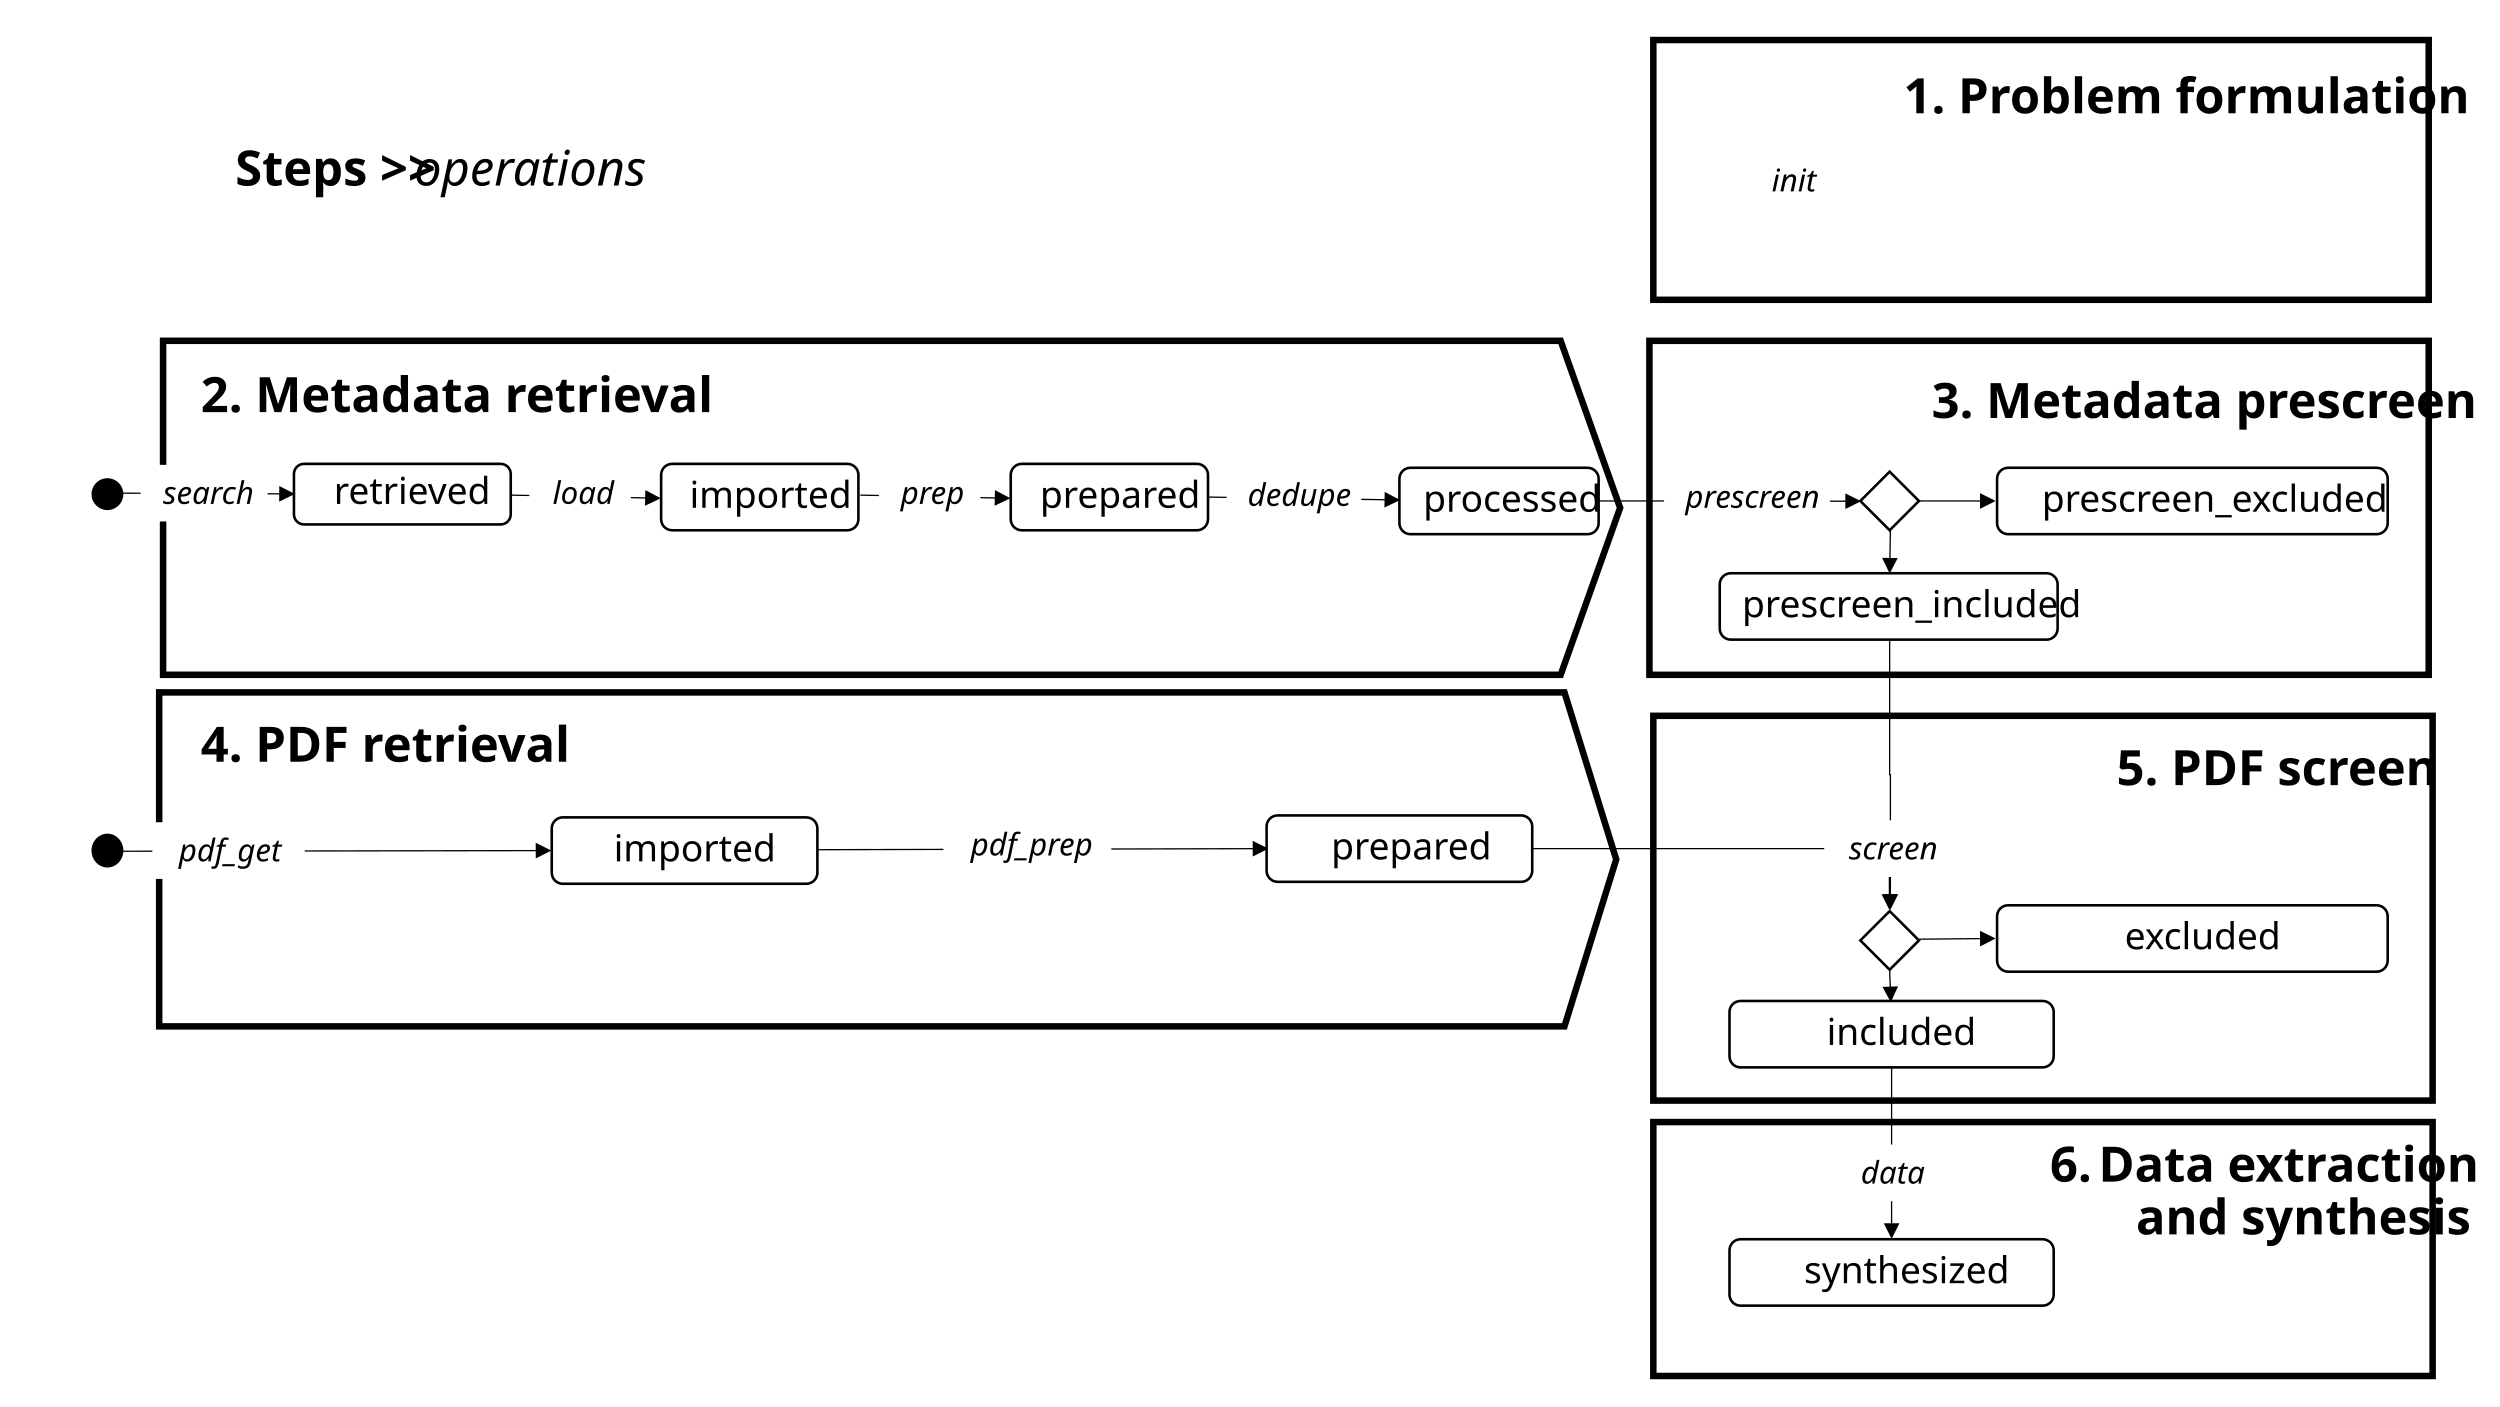
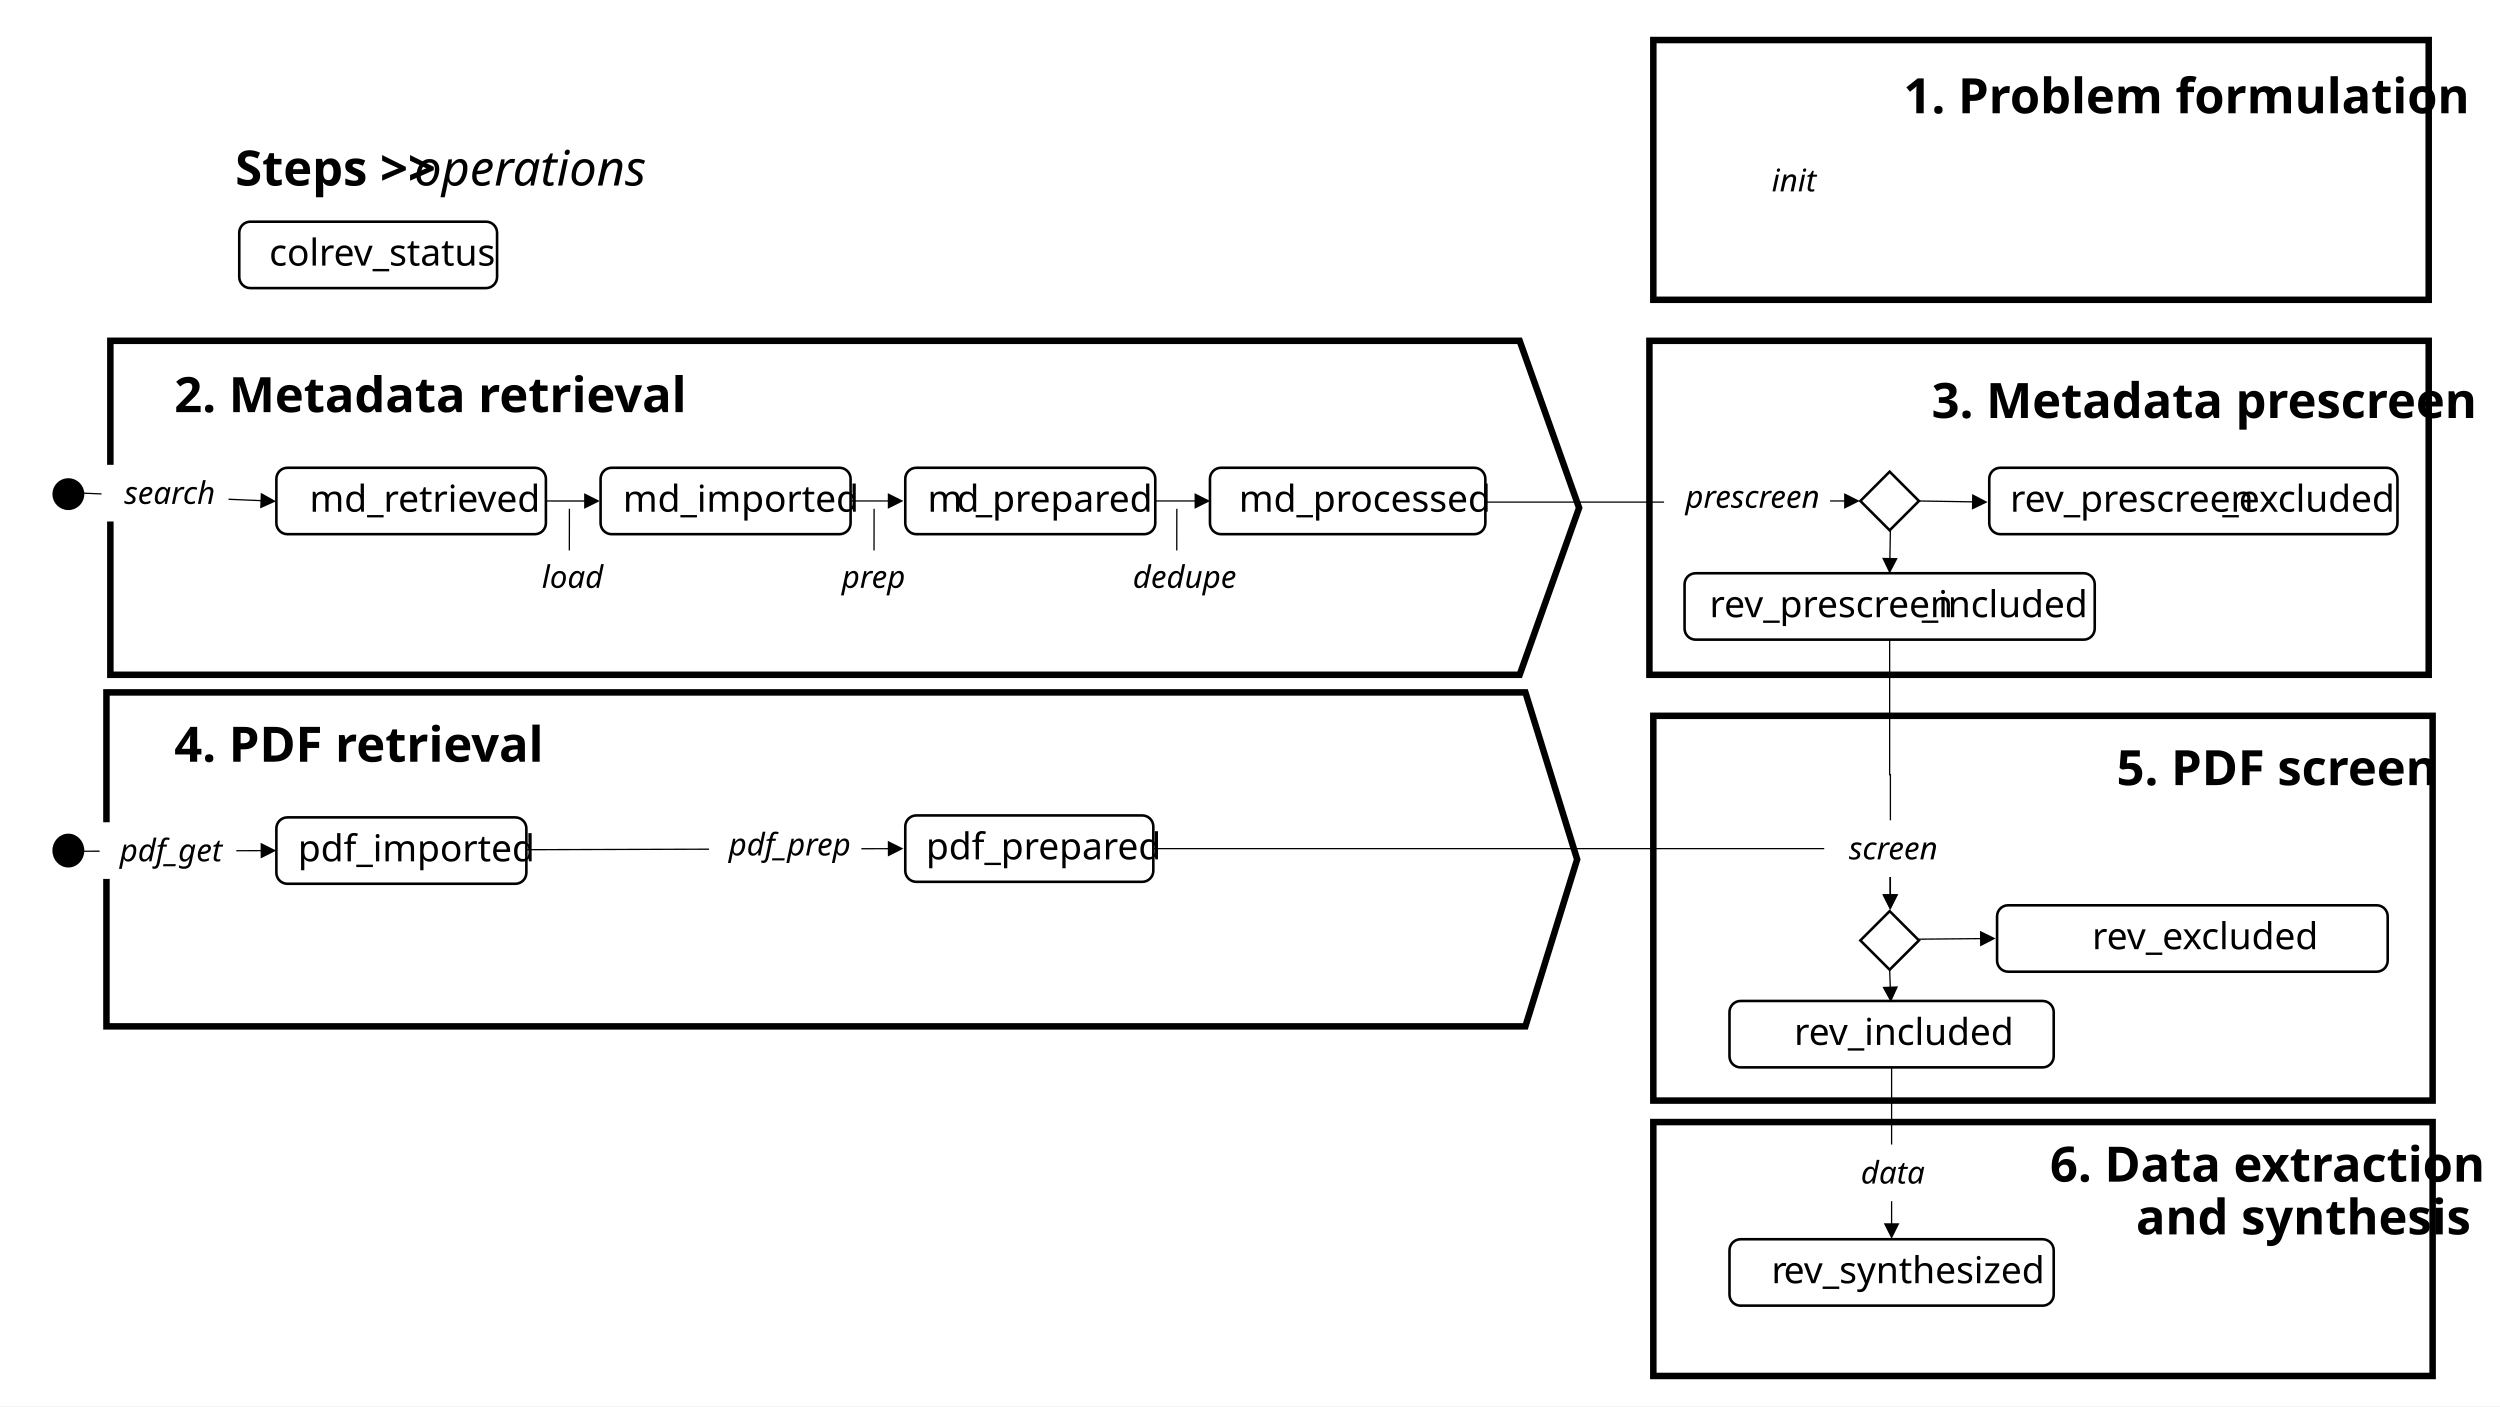
<svg xmlns="http://www.w3.org/2000/svg" width="1280" height="720" overflow="hidden">
  <defs>
    <clipPath id="clip0">
      <rect x="0" y="0" width="1280" height="720" />
    </clipPath>
  </defs>
  <g clip-path="url(#clip0)">
    <rect x="0" y="0" width="1280" height="720" fill="#FFFFFF" />
-     <path d="M261.507 253.167 331.669 254.636 331.655 255.302 261.493 253.833ZM330.413 250.942 338.327 255.109 330.245 258.94Z" />
-     <path d="M338.5 243.167C338.5 240.037 341.037 237.5 344.167 237.5L433.833 237.5C436.963 237.5 439.5 240.037 439.5 243.167L439.5 265.833C439.5 268.963 436.963 271.5 433.833 271.5L344.167 271.5C341.037 271.5 338.5 268.963 338.5 265.833Z" stroke="#000000" stroke-width="1.333" stroke-miterlimit="8" fill="#FFFFFF" fill-rule="evenodd" />
-     <text font-family="Calibri,Calibri_MSFontService,sans-serif" font-weight="400" font-size="19" transform="translate(353.077 260)">imported</text>
-     <path d="M716.5 245.167C716.5 242.037 719.037 239.5 722.167 239.5L812.833 239.5C815.963 239.5 818.5 242.037 818.5 245.167L818.5 267.833C818.5 270.963 815.963 273.5 812.833 273.5L722.167 273.5C719.037 273.5 716.5 270.963 716.5 267.833Z" stroke="#000000" stroke-width="1.333" stroke-miterlimit="8" fill="#FFFFFF" fill-rule="evenodd" />
-     <text font-family="Calibri,Calibri_MSFontService,sans-serif" font-weight="400" font-size="19" transform="translate(728.682 262)">processed</text>
-     <path d="M618.505 254.167 710.232 255.556 710.222 256.223 618.495 254.833ZM708.955 251.87 716.893 255.99 708.833 259.869Z" />
-     <rect x="628" y="240" width="69" height="29" fill="#FFFFFF" />
-     <text font-family="Calibri,Calibri_MSFontService,sans-serif" font-style="italic" font-weight="400" font-size="16" transform="translate(638.785 259)">dedupe</text>
-     <path d="M282.5 424.167C282.5 421.037 285.037 418.5 288.167 418.5L412.833 418.5C415.963 418.5 418.5 421.037 418.5 424.167L418.5 446.833C418.5 449.963 415.963 452.5 412.833 452.5L288.167 452.5C285.037 452.5 282.5 449.963 282.5 446.833Z" stroke="#000000" stroke-width="1.333" stroke-miterlimit="8" fill="#FFFFFF" fill-rule="evenodd" />
-     <text font-family="Calibri,Calibri_MSFontService,sans-serif" font-weight="400" font-size="19" transform="translate(314.251 441)">imported</text>
-     <path d="M0.001-0.333 224.224 0.2 224.223 0.867-0.001 0.333ZM222.9-3.47 230.89 0.55 222.881 4.53Z" transform="matrix(1 0 0 -1 418.5 435.05)" />
-     <path d="M150.5 242.667C150.5 239.813 152.813 237.5 155.667 237.5L256.333 237.5C259.187 237.5 261.5 239.813 261.5 242.667L261.5 263.333C261.5 266.187 259.187 268.5 256.333 268.5L155.667 268.5C152.813 268.5 150.5 266.187 150.5 263.333Z" stroke="#000000" stroke-width="1.333" stroke-miterlimit="8" fill="#FFFFFF" fill-rule="evenodd" />
-     <text font-family="Calibri,Calibri_MSFontService,sans-serif" font-weight="400" font-size="19" transform="translate(170.92 258)">retrieved</text>
-     <path d="M648.5 423.167C648.5 420.037 651.037 417.5 654.167 417.5L778.833 417.5C781.963 417.5 784.5 420.037 784.5 423.167L784.5 445.833C784.5 448.963 781.963 451.5 778.833 451.5L654.167 451.5C651.037 451.5 648.5 448.963 648.5 445.833Z" stroke="#000000" stroke-width="1.333" stroke-miterlimit="8" fill="#FFFFFF" fill-rule="evenodd" />
-     <text font-family="Calibri,Calibri_MSFontService,sans-serif" font-weight="400" font-size="19" transform="translate(681.571 440)">prepared</text>
-     <path d="M83.5 174.5 799.062 174.5 829.5 260 799.062 345.5 83.5 345.5Z" stroke="#000000" stroke-width="3.333" stroke-miterlimit="8" fill="none" fill-rule="evenodd" />
-     <path d="M81.5 354.5 801 354.5 827.5 440 801 525.5 81.5 525.5Z" stroke="#000000" stroke-width="3.333" stroke-miterlimit="8" fill="none" fill-rule="evenodd" />
-     <rect x="483" y="418" width="86" height="29" fill="#FFFFFF" />
-     <text font-family="Calibri,Calibri_MSFontService,sans-serif" font-style="italic" font-weight="400" font-size="16" transform="translate(496.978 438)">pdf_prep</text>
-     <text font-family="Calibri,Calibri_MSFontService,sans-serif" font-weight="700" font-size="25" transform="translate(102.798 211)">2. Metadata retrieval</text>
-     <text font-family="Calibri,Calibri_MSFontService,sans-serif" font-weight="700" font-size="25" transform="translate(102.798 390)">4. PDF retrieval</text>
-     <path d="M880.5 299.167C880.5 296.037 883.037 293.5 886.167 293.5L1047.83 293.5C1050.96 293.5 1053.5 296.037 1053.5 299.167L1053.5 321.833C1053.5 324.963 1050.96 327.5 1047.83 327.5L886.167 327.5C883.037 327.5 880.5 324.963 880.5 321.833Z" stroke="#000000" stroke-width="1.333" stroke-miterlimit="8" fill="#FFFFFF" fill-rule="evenodd" />
-     <text font-family="Calibri,Calibri_MSFontService,sans-serif" font-weight="400" font-size="19" transform="translate(891.945 316)">prescreen_included</text>
-     <path d="M1022.5 245.167C1022.5 242.037 1025.04 239.5 1028.17 239.5L1216.83 239.5C1219.96 239.5 1222.5 242.037 1222.5 245.167L1222.5 267.833C1222.5 270.963 1219.96 273.5 1216.83 273.5L1028.17 273.5C1025.04 273.5 1022.5 270.963 1022.5 267.833Z" stroke="#000000" stroke-width="1.333" stroke-miterlimit="8" fill="#FFFFFF" fill-rule="evenodd" />
-     <text font-family="Calibri,Calibri_MSFontService,sans-serif" font-weight="400" font-size="19" transform="translate(1045.44 262)">prescreen_excluded</text>
+     <path d="M279.5 256.167 300.42 256.183 300.419 256.85 279.5 256.833ZM299.089 252.516 307.086 256.522 299.083 260.516Z" />
+     <path d="M307.5 245.167C307.5 242.037 310.037 239.5 313.167 239.5L429.833 239.5C432.963 239.5 435.5 242.037 435.5 245.167L435.5 267.833C435.5 270.963 432.963 273.5 429.833 273.5L313.167 273.5C310.037 273.5 307.5 270.963 307.5 267.833Z" stroke="#000000" stroke-width="1.333" stroke-miterlimit="8" fill="#FFFFFF" fill-rule="evenodd" />
+     <text font-family="Calibri,Calibri_MSFontService,sans-serif" font-weight="400" font-size="19" transform="translate(318.941 262)">md_imported</text>
+     <path d="M619.5 245.167C619.5 242.037 622.037 239.5 625.167 239.5L754.833 239.5C757.963 239.5 760.5 242.037 760.5 245.167L760.5 267.833C760.5 270.963 757.963 273.5 754.833 273.5L625.167 273.5C622.037 273.5 619.5 270.963 619.5 267.833Z" stroke="#000000" stroke-width="1.333" stroke-miterlimit="8" fill="#FFFFFF" fill-rule="evenodd" />
+     <text font-family="Calibri,Calibri_MSFontService,sans-serif" font-weight="400" font-size="19" transform="translate(634.323 262)">md_processed</text>
+     <path d="M591.5 256.167 612.956 256.167 612.956 256.833 591.5 256.833ZM611.622 252.5 619.622 256.5 611.622 260.5Z" />
+     <rect x="570" y="281" width="68" height="29" fill="#FFFFFF" />
+     <text font-family="Calibri,Calibri_MSFontService,sans-serif" font-style="italic" font-weight="400" font-size="16" transform="translate(579.997 301)">dedupe</text>
+     <path d="M141.5 424.167C141.5 421.037 144.037 418.5 147.167 418.5L263.833 418.5C266.963 418.5 269.5 421.037 269.5 424.167L269.5 446.833C269.5 449.963 266.963 452.5 263.833 452.5L147.167 452.5C144.037 452.5 141.5 449.963 141.5 446.833Z" stroke="#000000" stroke-width="1.333" stroke-miterlimit="8" fill="#FFFFFF" fill-rule="evenodd" />
+     <text font-family="Calibri,Calibri_MSFontService,sans-serif" font-weight="400" font-size="19" transform="translate(152.537 441)">pdf_imported</text>
+     <path d="M0.001-0.333 186.403 0.197 186.401 0.864-0.001 0.333ZM185.08-3.473 193.069 0.55 185.057 4.527Z" transform="matrix(1 0 0 -1 269.5 435.05)" />
+     <path d="M141.5 245.167C141.5 242.037 144.037 239.5 147.167 239.5L273.833 239.5C276.963 239.5 279.5 242.037 279.5 245.167L279.5 267.833C279.5 270.963 276.963 273.5 273.833 273.5L147.167 273.5C144.037 273.5 141.5 270.963 141.5 267.833Z" stroke="#000000" stroke-width="1.333" stroke-miterlimit="8" fill="#FFFFFF" fill-rule="evenodd" />
+     <text font-family="Calibri,Calibri_MSFontService,sans-serif" font-weight="400" font-size="19" transform="translate(158.496 262)">md_retrieved</text>
+     <path d="M463.5 423.167C463.5 420.037 466.037 417.5 469.167 417.5L584.833 417.5C587.963 417.5 590.5 420.037 590.5 423.167L590.5 445.833C590.5 448.963 587.963 451.5 584.833 451.5L469.167 451.5C466.037 451.5 463.5 448.963 463.5 445.833Z" stroke="#000000" stroke-width="1.333" stroke-miterlimit="8" fill="#FFFFFF" fill-rule="evenodd" />
+     <text font-family="Calibri,Calibri_MSFontService,sans-serif" font-weight="400" font-size="19" transform="translate(474.108 440)">pdf_prepared</text>
+     <path d="M56.5 174.5 778.062 174.5 808.5 260 778.062 345.5 56.5 345.5Z" stroke="#000000" stroke-width="3.333" stroke-miterlimit="8" fill="none" fill-rule="evenodd" />
+     <path d="M54.5 354.5 781 354.5 807.5 440 781 525.5 54.5 525.5Z" stroke="#000000" stroke-width="3.333" stroke-miterlimit="8" fill="none" fill-rule="evenodd" />
+     <rect x="363" y="418" width="78" height="29" fill="#FFFFFF" />
+     <text font-family="Calibri,Calibri_MSFontService,sans-serif" font-style="italic" font-weight="400" font-size="16" transform="translate(373.065 438)">pdf_prep</text>
+     <text font-family="Calibri,Calibri_MSFontService,sans-serif" font-weight="700" font-size="25" transform="translate(89.233 211)">2. Metadata retrieval</text>
+     <text font-family="Calibri,Calibri_MSFontService,sans-serif" font-weight="700" font-size="25" transform="translate(89.233 390)">4. PDF retrieval</text>
+     <path d="M862.5 299.167C862.5 296.037 865.037 293.5 868.167 293.5L1066.83 293.5C1069.96 293.5 1072.5 296.037 1072.5 299.167L1072.5 321.833C1072.5 324.963 1069.96 327.5 1066.83 327.5L868.167 327.5C865.037 327.5 862.5 324.963 862.5 321.833Z" stroke="#000000" stroke-width="1.333" stroke-miterlimit="8" fill="#FFFFFF" fill-rule="evenodd" />
+     <text font-family="Calibri,Calibri_MSFontService,sans-serif" font-weight="400" font-size="19" transform="translate(875.282 316)">rev_prescreen</text>
+     <text font-family="Calibri,Calibri_MSFontService,sans-serif" font-weight="400" font-size="19" transform="translate(983.949 316)">_included</text>
+     <path d="M1018.5 245.167C1018.5 242.037 1021.04 239.5 1024.17 239.5L1221.83 239.5C1224.96 239.5 1227.5 242.037 1227.5 245.167L1227.5 267.833C1227.5 270.963 1224.96 273.5 1221.83 273.5L1024.17 273.5C1021.04 273.5 1018.5 270.963 1018.5 267.833Z" stroke="#000000" stroke-width="1.333" stroke-miterlimit="8" fill="#FFFFFF" fill-rule="evenodd" />
+     <text font-family="Calibri,Calibri_MSFontService,sans-serif" font-weight="400" font-size="19" transform="translate(1029.17 262)">rev_prescreen</text>
+     <text font-family="Calibri,Calibri_MSFontService,sans-serif" font-weight="400" font-size="19" transform="translate(1137.83 262)">_excluded</text>
    <path d="M885.5 518.167C885.5 515.037 888.037 512.5 891.167 512.5L1045.83 512.5C1048.96 512.5 1051.5 515.037 1051.5 518.167L1051.5 540.833C1051.5 543.963 1048.96 546.5 1045.83 546.5L891.167 546.5C888.037 546.5 885.5 543.963 885.5 540.833Z" stroke="#000000" stroke-width="1.333" stroke-miterlimit="8" fill="#FFFFFF" fill-rule="evenodd" />
-     <text font-family="Calibri,Calibri_MSFontService,sans-serif" font-weight="400" font-size="19" transform="translate(935.268 535)">included</text>
+     <text font-family="Calibri,Calibri_MSFontService,sans-serif" font-weight="400" font-size="19" transform="translate(918.605 535)">rev_included</text>
    <path d="M1022.5 469.167C1022.5 466.037 1025.04 463.5 1028.17 463.5L1216.83 463.5C1219.96 463.5 1222.5 466.037 1222.5 469.167L1222.5 491.833C1222.5 494.963 1219.96 497.5 1216.83 497.5L1028.17 497.5C1025.04 497.5 1022.5 494.963 1022.5 491.833Z" stroke="#000000" stroke-width="1.333" stroke-miterlimit="8" fill="#FFFFFF" fill-rule="evenodd" />
-     <text font-family="Calibri,Calibri_MSFontService,sans-serif" font-weight="400" font-size="19" transform="translate(1087.84 486)">excluded</text>
+     <text font-family="Calibri,Calibri_MSFontService,sans-serif" font-weight="400" font-size="19" transform="translate(1071.17 486)">rev_excluded</text>
    <path d="M885.5 640.167C885.5 637.037 888.037 634.5 891.167 634.5L1045.83 634.5C1048.96 634.5 1051.5 637.037 1051.5 640.167L1051.5 662.833C1051.5 665.963 1048.96 668.5 1045.83 668.5L891.167 668.5C888.037 668.5 885.5 665.963 885.5 662.833Z" stroke="#000000" stroke-width="1.333" stroke-miterlimit="8" fill="#FFFFFF" fill-rule="evenodd" />
-     <text font-family="Calibri,Calibri_MSFontService,sans-serif" font-weight="400" font-size="19" transform="translate(923.651 657)">synthesized</text>
+     <text font-family="Calibri,Calibri_MSFontService,sans-serif" font-weight="400" font-size="19" transform="translate(906.988 657)">r</text>
+     <text font-family="Calibri,Calibri_MSFontService,sans-serif" font-weight="400" font-size="19" transform="translate(913.241 657)">ev_synthesized</text>
    <path d="M952.5 256.5 967.5 241.5 982.5 256.5 967.5 271.5Z" stroke="#000000" stroke-width="1.333" stroke-miterlimit="8" fill="#FFFFFF" fill-rule="evenodd" />
-     <path d="M0.333-0.006 0.6 15.494-0.067 15.506-0.333 0.006ZM4.243 14.098 0.381 22.166-3.756 14.235Z" transform="matrix(-1 0 0 1 967.881 271.5)" />
+     <path d="M0.333-0.006 0.6 15.494-0.067 15.506-0.333 0.006ZM4.243 14.098 0.381 22.166-3.756 14.236Z" transform="matrix(-1 0 0 1 967.881 271.5)" />
    <path d="M952.5 481.5 967.5 466.5 982.5 481.5 967.5 496.5Z" stroke="#000000" stroke-width="1.333" stroke-miterlimit="8" fill="#FFFFFF" fill-rule="evenodd" />
    <path d="M967.833 496.488 968.196 506.467 967.53 506.491 967.167 496.512ZM971.812 505.001 968.105 513.141 963.817 505.292Z" />
    <path d="M968.833 546.5 968.833 627.656 968.167 627.656 968.167 546.5ZM972.5 626.322 968.5 634.322 964.5 626.322Z" />
    <rect x="934" y="586" width="67" height="29" fill="#FFFFFF" />
    <text font-family="Calibri,Calibri_MSFontService,sans-serif" font-style="italic" font-weight="400" font-size="16" transform="translate(952.747 606)">data</text>
-     <path d="M982.5 256.167 1015.1 256.167 1015.1 256.834 982.5 256.833ZM1013.77 252.5 1021.77 256.5 1013.77 260.5Z" />
+     <path d="M982.505 256.167 1011.01 256.631 1010.99 257.297 982.495 256.833ZM1009.73 252.943 1017.67 257.073 1009.6 260.942Z" />
    <path d="M0.003-0.333 32.607-0.034 32.601 0.633-0.003 0.333ZM31.307-3.713 39.27 0.361 31.234 4.287Z" transform="matrix(1 0 0 -1 982.5 480.861)" />
-     <path d="M47.5 253C47.5 248.858 50.858 245.5 55 245.5 59.142 245.5 62.5 248.858 62.5 253 62.5 257.142 59.142 260.5 55 260.5 50.858 260.5 47.5 257.142 47.5 253Z" stroke="#000000" stroke-width="1.333" stroke-miterlimit="8" fill-rule="evenodd" />
+     <path d="M27.5 253C27.5 248.858 30.858 245.5 35 245.5 39.142 245.5 42.5 248.858 42.5 253 42.5 257.142 39.142 260.5 35 260.5 30.858 260.5 27.5 257.142 27.5 253Z" stroke="#000000" stroke-width="1.333" stroke-miterlimit="8" fill-rule="evenodd" />
    <rect x="844.5" y="174.5" width="399" height="171" stroke="#000000" stroke-width="3.333" stroke-miterlimit="8" fill="none" />
-     <path d="M818.5 256.167 885.986 256.167 885.986 256.614 885.652 256.281 946.138 256.281 946.138 256.948 885.319 256.948 885.319 256.5 885.652 256.833 818.5 256.833ZM944.804 252.614 952.804 256.614 944.804 260.614Z" />
-     <path d="M784.5 434.167 967.697 434.167 967.697 459.216 967.031 459.216 967.031 434.5 967.364 434.833 784.5 434.833ZM971.364 457.882 967.364 465.882 963.364 457.882Z" />
+     <path d="M0-0.333 96.181-0.333 96.181 0.573 95.848 0.239 185.029 0.239 185.029 0.906 95.515 0.906 95.515 0 95.848 0.333 0 0.333ZM183.696-3.427 191.696 0.573 183.696 4.573Z" transform="matrix(1 0 0 -1 760.5 257.073)" />
+     <path d="M590.5 434.167 968.049 434.167 968.049 459.216 967.382 459.216 967.382 434.5 967.716 434.833 590.5 434.833ZM971.716 457.882 967.716 465.882 963.716 457.882Z" />
    <rect x="852" y="240" width="85" height="29" fill="#FFFFFF" />
    <text font-family="Calibri,Calibri_MSFontService,sans-serif" font-style="italic" font-weight="400" font-size="16" transform="translate(862.892 260)">prescreen</text>
-     <path d="M0-0.333 69.484-0.333 69.484 0.381 69.151 0.047 131.635 0.047 131.635 0.714 68.818 0.714 68.818 0 69.151 0.333 0 0.333ZM130.302-3.619 138.302 0.381 130.302 4.381Z" transform="matrix(1.83697e-16 1 1 -1.83697e-16 967.5 327.5)" />
+     <path d="M0-0.333 69.484-0.333 69.484 0.381 69.151 0.048 131.635 0.048 131.635 0.714 68.818 0.714 68.818 0 69.151 0.333 0 0.333ZM130.302-3.619 138.302 0.381 130.302 4.381Z" transform="matrix(1.83697e-16 1 1 -1.83697e-16 967.5 327.5)" />
    <text font-family="Calibri,Calibri_MSFontService,sans-serif" font-weight="700" font-size="25" transform="translate(989.001 214)">3. Metadata prescreen</text>
-     <rect x="271" y="238" width="52" height="29" fill="#FFFFFF" />
-     <text font-family="Calibri,Calibri_MSFontService,sans-serif" font-style="italic" font-weight="400" font-size="16" transform="translate(282.911 258)">load</text>
-     <path d="M62.502 252.167 144.302 252.525 144.299 253.192 62.499 252.833ZM142.985 248.853 150.968 252.888 142.95 256.853Z" />
-     <rect x="72" y="238" width="65" height="29" fill="#FFFFFF" />
-     <text font-family="Calibri,Calibri_MSFontService,sans-serif" font-style="italic" font-weight="400" font-size="16" transform="translate(83.4353 258)">search</text>
-     <path d="M47.5 435.5C47.5 431.082 50.858 427.5 55 427.5 59.142 427.5 62.5 431.082 62.5 435.5 62.5 439.918 59.142 443.5 55 443.5 50.858 443.5 47.5 439.918 47.5 435.5Z" stroke="#000000" stroke-width="1.333" stroke-miterlimit="8" fill-rule="evenodd" />
-     <path d="M0.001-0.333 213.13-0.004 213.129 0.663-0.001 0.333ZM211.802-3.672 219.796 0.34 211.79 4.328Z" transform="matrix(1 0 0 -1 62.5001 435.84)" />
-     <rect x="78" y="421" width="78" height="29" fill="#FFFFFF" />
-     <text font-family="Calibri,Calibri_MSFontService,sans-serif" font-style="italic" font-weight="400" font-size="16" transform="translate(91.5519 441)">pdf_get</text>
+     <rect x="268" y="281" width="47" height="29" fill="#FFFFFF" />
+     <text font-family="Calibri,Calibri_MSFontService,sans-serif" font-style="italic" font-weight="400" font-size="16" transform="translate(277.38 301)">load</text>
+     <path d="M42.514 252.167 134.702 256.039 134.674 256.705 42.486 252.833ZM133.523 252.32 141.349 256.652 133.188 260.313Z" />
+     <rect x="52" y="238" width="65" height="29" fill="#FFFFFF" />
+     <text font-family="Calibri,Calibri_MSFontService,sans-serif" font-style="italic" font-weight="400" font-size="16" transform="translate(63.6094 258)">search</text>
+     <path d="M27.5 435.5C27.5 431.082 30.858 427.5 35 427.5 39.142 427.5 42.5 431.082 42.5 435.5 42.5 439.918 39.142 443.5 35 443.5 30.858 443.5 27.5 439.918 27.5 435.5Z" stroke="#000000" stroke-width="1.333" stroke-miterlimit="8" fill-rule="evenodd" />
+     <path d="M0.001-0.333 92.281-0.016 92.279 0.65-0.001 0.333ZM90.96-3.687 98.947 0.34 90.933 4.313Z" transform="matrix(1 0 0 -1 42.5001 435.84)" />
+     <rect x="51" y="421" width="70" height="29" fill="#FFFFFF" />
+     <text font-family="Calibri,Calibri_MSFontService,sans-serif" font-style="italic" font-weight="400" font-size="16" transform="translate(61.2915 441)">pdf_get</text>
    <rect x="934" y="420" width="67" height="29" fill="#FFFFFF" />
    <text font-family="Calibri,Calibri_MSFontService,sans-serif" font-style="italic" font-weight="400" font-size="16" transform="translate(946.637 440)">screen</text>
-     <path d="M440.507 253.167 510.669 254.636 510.655 255.302 440.493 253.833ZM509.413 250.942 517.327 255.109 509.245 258.94Z" />
-     <path d="M517.5 243.167C517.5 240.037 520.037 237.5 523.167 237.5L612.833 237.5C615.963 237.5 618.5 240.037 618.5 243.167L618.5 265.833C618.5 268.963 615.963 271.5 612.833 271.5L523.167 271.5C520.037 271.5 517.5 268.963 517.5 265.833Z" stroke="#000000" stroke-width="1.333" stroke-miterlimit="8" fill="#FFFFFF" fill-rule="evenodd" />
-     <text font-family="Calibri,Calibri_MSFontService,sans-serif" font-weight="400" font-size="19" transform="translate(532.47 260)">prepared</text>
-     <rect x="450" y="238" width="52" height="29" fill="#FFFFFF" />
-     <text font-family="Calibri,Calibri_MSFontService,sans-serif" font-style="italic" font-weight="400" font-size="16" transform="translate(461.157 258)">prep</text>
+     <path d="M435.5 256.167 455.883 256.167 455.883 256.833 435.5 256.833ZM454.55 252.5 462.55 256.5 454.55 260.5Z" />
+     <path d="M463.5 245.167C463.5 242.037 466.037 239.5 469.167 239.5L585.833 239.5C588.963 239.5 591.5 242.037 591.5 245.167L591.5 267.833C591.5 270.963 588.963 273.5 585.833 273.5L469.167 273.5C466.037 273.5 463.5 270.963 463.5 267.833Z" stroke="#000000" stroke-width="1.333" stroke-miterlimit="8" fill="#FFFFFF" fill-rule="evenodd" />
+     <text font-family="Calibri,Calibri_MSFontService,sans-serif" font-weight="400" font-size="19" transform="translate(474.905 262)">m</text>
+     <text font-family="Calibri,Calibri_MSFontService,sans-serif" font-weight="400" font-size="19" transform="translate(489.738 262)">d</text>
+     <text font-family="Calibri,Calibri_MSFontService,sans-serif" font-weight="400" font-size="19" transform="translate(499.571 262)">_prepared</text>
+     <rect x="420" y="281" width="52" height="29" fill="#FFFFFF" />
+     <text font-family="Calibri,Calibri_MSFontService,sans-serif" font-style="italic" font-weight="400" font-size="16" transform="translate(430.951 301)">prep</text>
    <rect x="846.5" y="366.5" width="399" height="197" stroke="#000000" stroke-width="3.333" stroke-miterlimit="8" fill="none" />
    <rect x="846.5" y="574.5" width="399" height="130" stroke="#000000" stroke-width="3.333" stroke-miterlimit="8" fill="none" />
    <text font-family="Calibri,Calibri_MSFontService,sans-serif" font-weight="700" font-size="25" transform="translate(1083.68 402)">5. PDF screen</text>
-     <text font-family="Calibri,Calibri_MSFontService,sans-serif" font-weight="700" font-size="25" transform="translate(1049.59 605)">6.</text>
-     <text font-family="Calibri,Calibri_MSFontService,sans-serif" font-weight="700" font-size="25" transform="translate(1074.42 605)">Data extraction</text>
+     <text font-family="Calibri,Calibri_MSFontService,sans-serif" font-weight="700" font-size="25" transform="translate(1049.59 605)">6. Data extraction</text>
    <text font-family="Calibri,Calibri_MSFontService,sans-serif" font-weight="700" font-size="25" transform="translate(1093.62 632)">and synthesis</text>
    <rect x="846.5" y="20.5" width="397" height="133" stroke="#000000" stroke-width="3.333" stroke-miterlimit="8" fill="none" />
    <text font-family="Calibri,Calibri_MSFontService,sans-serif" font-weight="700" font-size="25" transform="translate(974.602 58)">1. Problem formulation</text>
    <rect x="885" y="78" width="65" height="29" fill="#FFFFFF" />
    <text font-family="Calibri,Calibri_MSFontService,sans-serif" font-style="italic" font-weight="400" font-size="16" transform="translate(907.078 98)">init</text>
    <text font-family="Calibri,Calibri_MSFontService,sans-serif" font-weight="700" font-size="25" transform="translate(120.425 95)">Steps &gt;&gt;</text>
    <text font-family="Calibri,Calibri_MSFontService,sans-serif" font-style="italic" font-weight="400" font-size="25" transform="translate(212.005 95)">operations</text>
+     <path d="M122.5 119.167C122.5 116.037 125.037 113.5 128.167 113.5L248.833 113.5C251.963 113.5 254.5 116.037 254.5 119.167L254.5 141.833C254.5 144.963 251.963 147.5 248.833 147.5L128.167 147.5C125.037 147.5 122.5 144.963 122.5 141.833Z" stroke="#000000" stroke-width="1.333" stroke-miterlimit="8" fill="#FFFFFF" fill-rule="evenodd" />
+     <text font-family="Calibri,Calibri_MSFontService,sans-serif" font-weight="400" font-size="19" transform="translate(137.831 136)">colrev_status</text>
+     <path d="M0 0 0.037 21.328" stroke="#000000" stroke-width="0.667" stroke-miterlimit="8" fill="none" fill-rule="evenodd" transform="matrix(-1 0 0 1 291.537 260.5)" />
+     <path d="M0 0 0.037 21.328" stroke="#000000" stroke-width="0.667" stroke-miterlimit="8" fill="none" fill-rule="evenodd" transform="matrix(-1 0 0 1 447.537 260.5)" />
+     <path d="M0 0 0.037 21.328" stroke="#000000" stroke-width="0.667" stroke-miterlimit="8" fill="none" fill-rule="evenodd" transform="matrix(-1 0 0 1 602.537 260.5)" />
  </g>
</svg>
